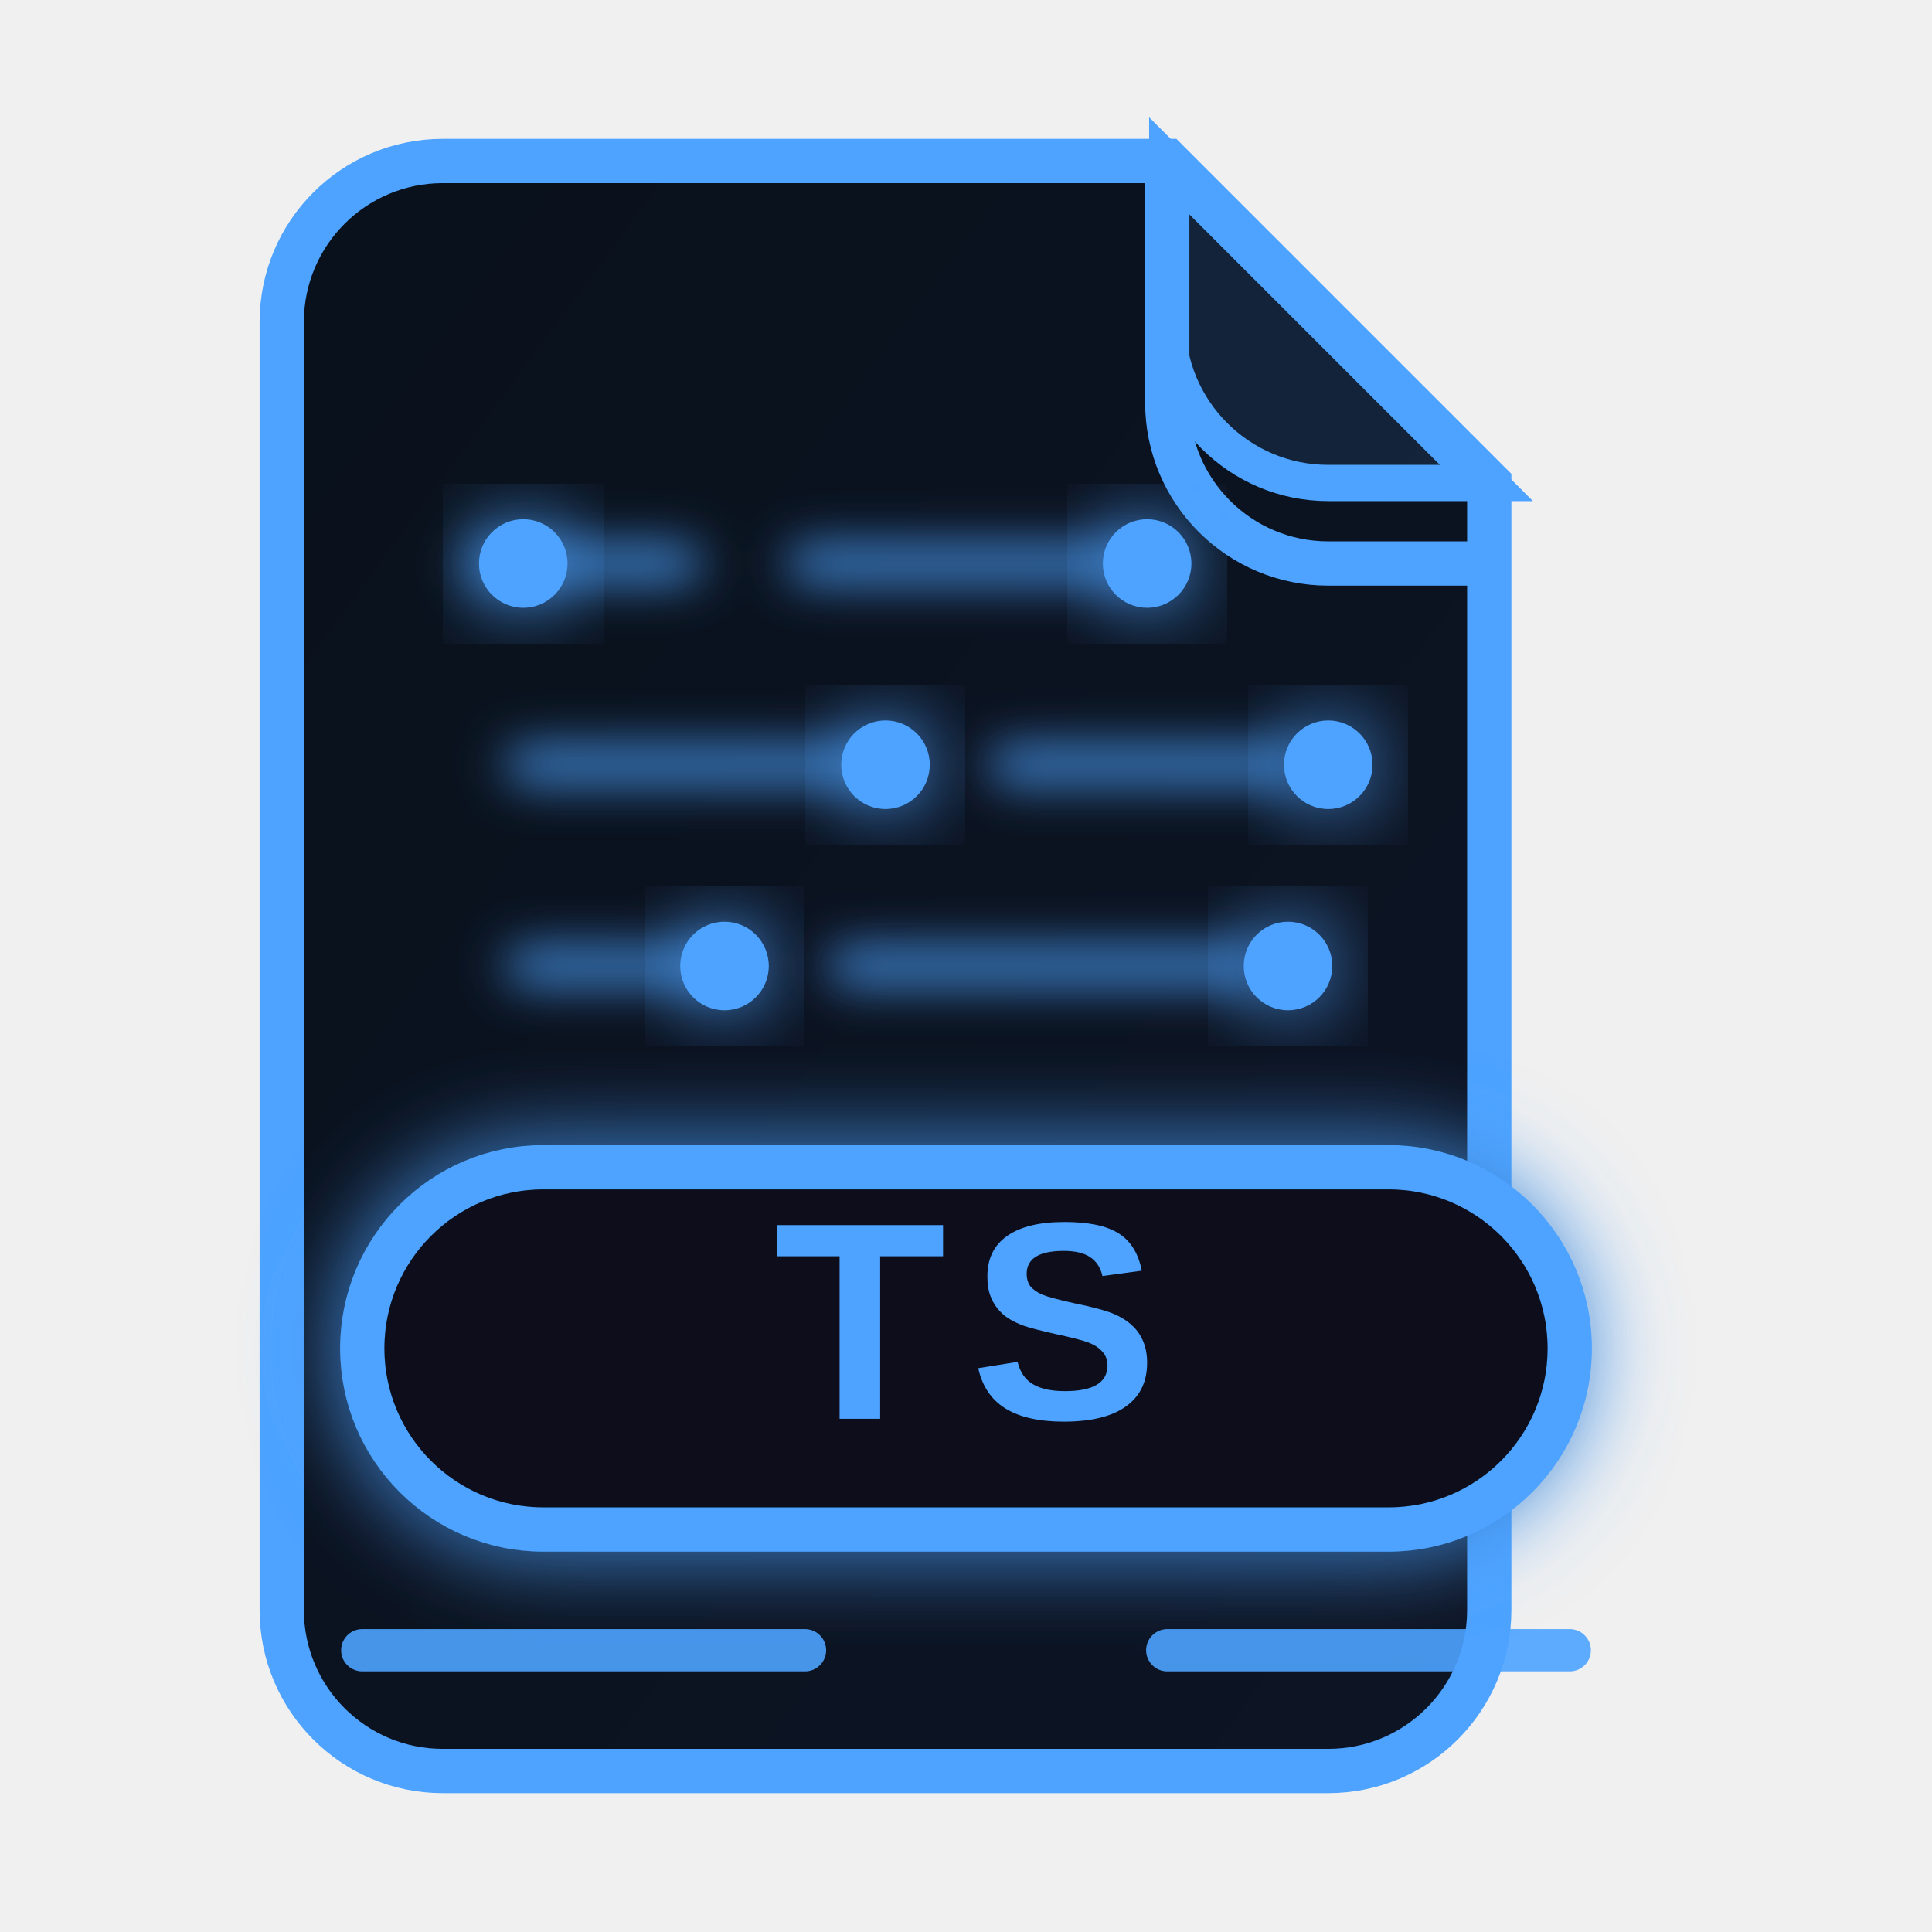
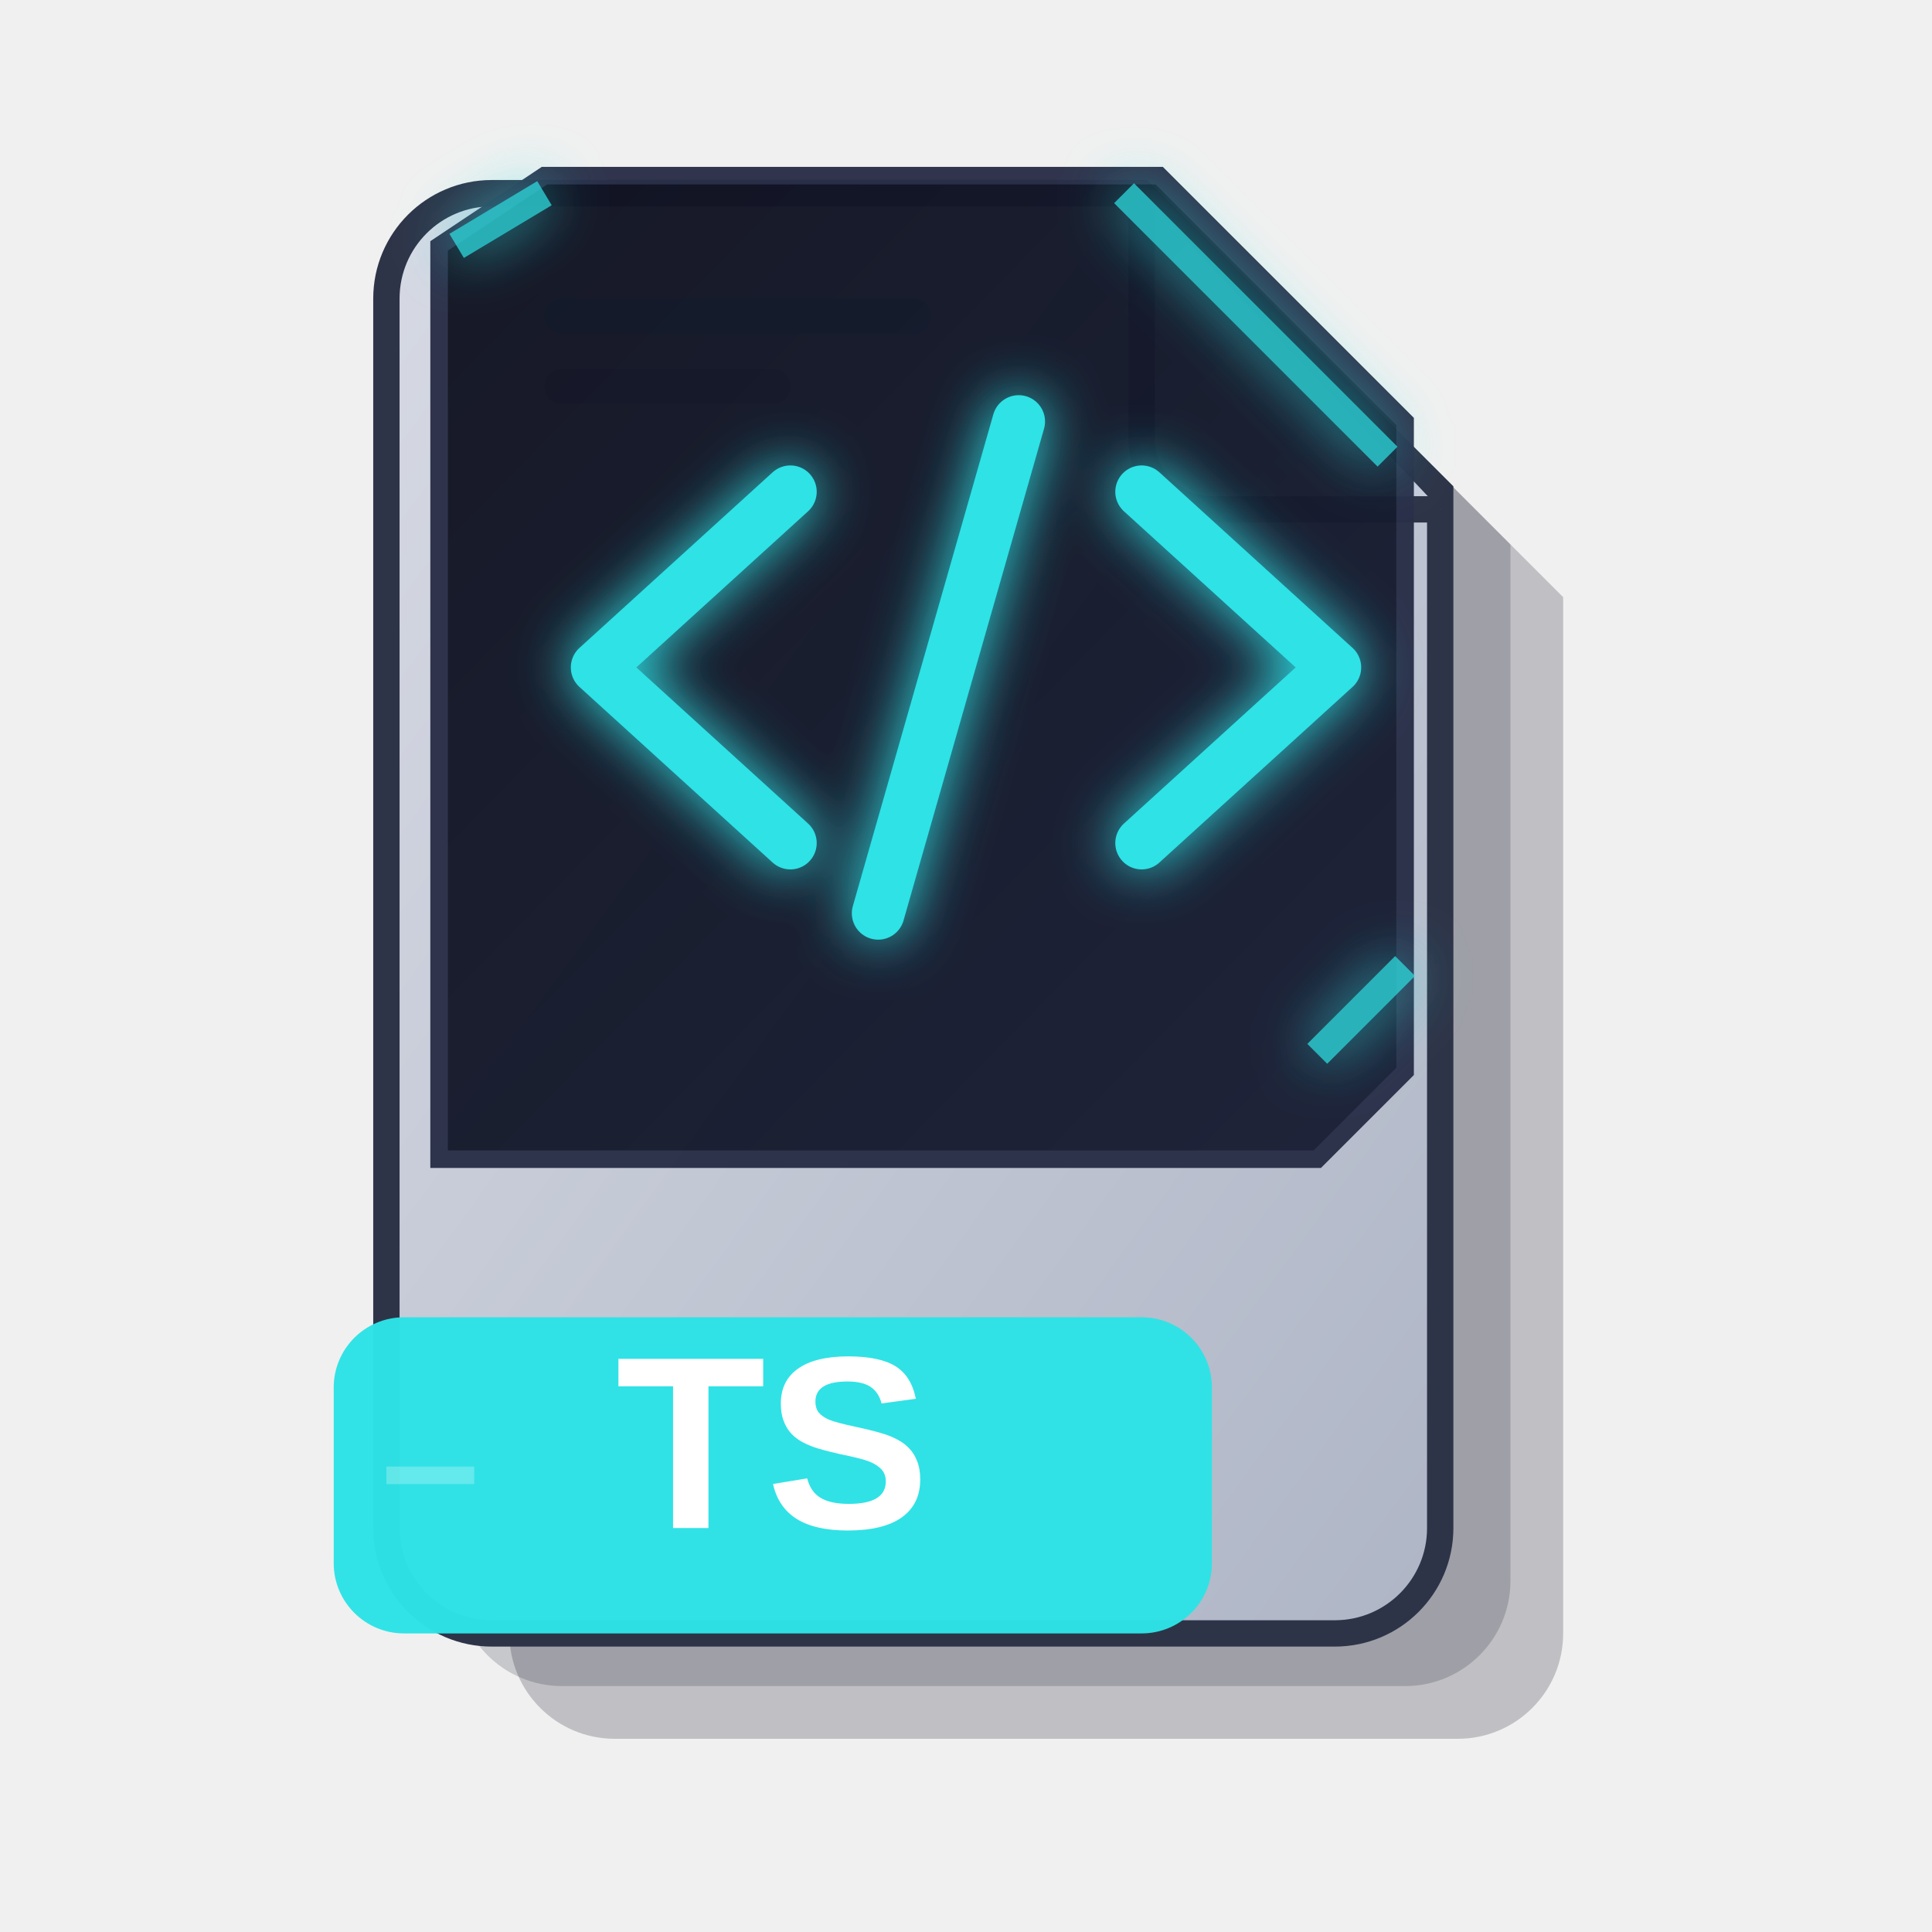
- <svg xmlns="http://www.w3.org/2000/svg" viewBox="0 0 96 96" role="img" aria-label="TS">
+ <svg xmlns="http://www.w3.org/2000/svg" width="256" height="256" viewBox="0 0 188 220" role="img" aria-label="TS file icon">
  <defs>
-     <linearGradient id="bg" x1="0" y1="0" x2="1" y2="1">
-       <stop offset="0%" stop-color="#09111c" />
-       <stop offset="100%" stop-color="#0d1424" />
-     </linearGradient>
-     <filter id="glow" x="-40%" y="-40%" width="180%" height="180%">
-       <feGaussianBlur stdDeviation="2.2" result="b" />
+     <filter id="glow" x="-50%" y="-50%" width="200%" height="200%">
+       <feGaussianBlur stdDeviation="3.2" result="blur" />
      <feMerge>
-         <feMergeNode in="b" />
+         <feMergeNode in="blur" />
        <feMergeNode in="SourceGraphic" />
      </feMerge>
    </filter>
-     <filter id="soft" x="-40%" y="-40%" width="180%" height="180%">
-       <feGaussianBlur stdDeviation="1.2" />
-     </filter>
+     <linearGradient id="panel" x1="0" x2="1" y1="0" y2="1">
+       <stop offset="0%" stop-color="#101321" />
+       <stop offset="100%" stop-color="#1b2035" />
+     </linearGradient>
+     <linearGradient id="paper" x1="0" x2="1" y1="0" y2="1">
+       <stop offset="0%" stop-color="#d7dae4" />
+       <stop offset="100%" stop-color="#aeb5c5" />
+     </linearGradient>
  </defs>
-   <path d="M22 8h36l16 16v56a8 8 0 0 1-8 8H22a8 8 0 0 1-8-8V16a8 8 0 0 1 8-8z" fill="url(#bg)" stroke="#4da3ff" stroke-width="2.2" />
-   <path d="M58 8v12a8 8 0 0 0 8 8h8" fill="none" stroke="#4da3ff" stroke-width="2.2" />
-   <path d="M58 8l16 16H66a8 8 0 0 1-8-8V8z" fill="#4da3ff" fill-opacity="0.12" stroke="#4da3ff" stroke-width="1.8" />
-   <path d="M24 28h10m6 0h17m-31 10h18m6 0h14m-38 10h10m6 0h20" stroke="#4da3ff" stroke-width="1.7" stroke-linecap="round" opacity="0.9" filter="url(#soft)" />
-   <circle cx="26" cy="28" r="2.2" fill="#4da3ff" filter="url(#glow)" />
-   <circle cx="57" cy="28" r="2.2" fill="#4da3ff" filter="url(#glow)" />
-   <circle cx="44" cy="38" r="2.2" fill="#4da3ff" filter="url(#glow)" />
-   <circle cx="66" cy="38" r="2.2" fill="#4da3ff" filter="url(#glow)" />
-   <circle cx="36" cy="48" r="2.2" fill="#4da3ff" filter="url(#glow)" />
-   <circle cx="64" cy="48" r="2.2" fill="#4da3ff" filter="url(#glow)" />
-   <rect x="18" y="58" width="60" height="18" rx="9" fill="#08111f" stroke="#4da3ff" stroke-width="2.2" filter="url(#glow)" />
-   <text x="48" y="70.5" text-anchor="middle" font-family="Arial, Helvetica, sans-serif" font-size="14" font-weight="700" letter-spacing="1.2" fill="#4da3ff">TS</text>
-   <path d="M18 82h22m18 0h20" stroke="#4da3ff" stroke-width="2.1" stroke-linecap="round" opacity="0.9" />
+   <path d="M40 22h74l34 34v118a12 12 0 0 1-12 12H40a12 12 0 0 1-12-12V34a12 12 0 0 1 12-12z" fill="#15192a" opacity=".22" transform="translate(14 12)" />
+   <path d="M40 22h74l34 34v118a12 12 0 0 1-12 12H40a12 12 0 0 1-12-12V34a12 12 0 0 1 12-12z" fill="#0d1020" opacity=".18" transform="translate(8 6)" />
+   <path d="M40 22h74l34 34v118a12 12 0 0 1-12 12H40a12 12 0 0 1-12-12V34a12 12 0 0 1 12-12z" fill="url(#paper)" stroke="#2e3448" stroke-width="3" />
+   <path d="M114 22v28a8 8 0 0 0 8 8h26" fill="#c7ccda" stroke="#2e3448" stroke-width="3" />
+   <path d="M48 36h40" stroke="#2de2e6" stroke-width="4" stroke-linecap="round" opacity=".85" />
+   <path d="M48 44h24" stroke="#2d3348" stroke-width="4" stroke-linecap="round" opacity=".35" />
+   <path d="M34 28l12-8h70l28 28v74l-10 10H34z" fill="url(#panel)" opacity=".97" stroke="#2a2f48" stroke-width="2" />
+   <path d="M36 28l10-6M134 120l10-10M112 22l30 30" stroke="#2de2e6" stroke-width="3.2" opacity=".75" filter="url(#glow)" />
+   <g filter="url(#glow)">
+     <path d="M74 56l-22 20 22 20M114 56l22 20-22 20M100 48l-16 56" stroke="#2de2e6" stroke-width="6" fill="none" stroke-linecap="round" stroke-linejoin="round" />
+   </g>
+   <g transform="translate(22 150)">
+     <rect x="0" y="0" width="100" height="36" rx="8" fill="#2de2e6" opacity=".98" />
+     <path d="M6 18h10" stroke="#ffffff" stroke-width="2" opacity=".25" />
+     <text x="50" y="24" text-anchor="middle" font-family="Arial, Helvetica, sans-serif" font-size="28" font-weight="700" fill="#ffffff">TS</text>
+   </g>
</svg>
